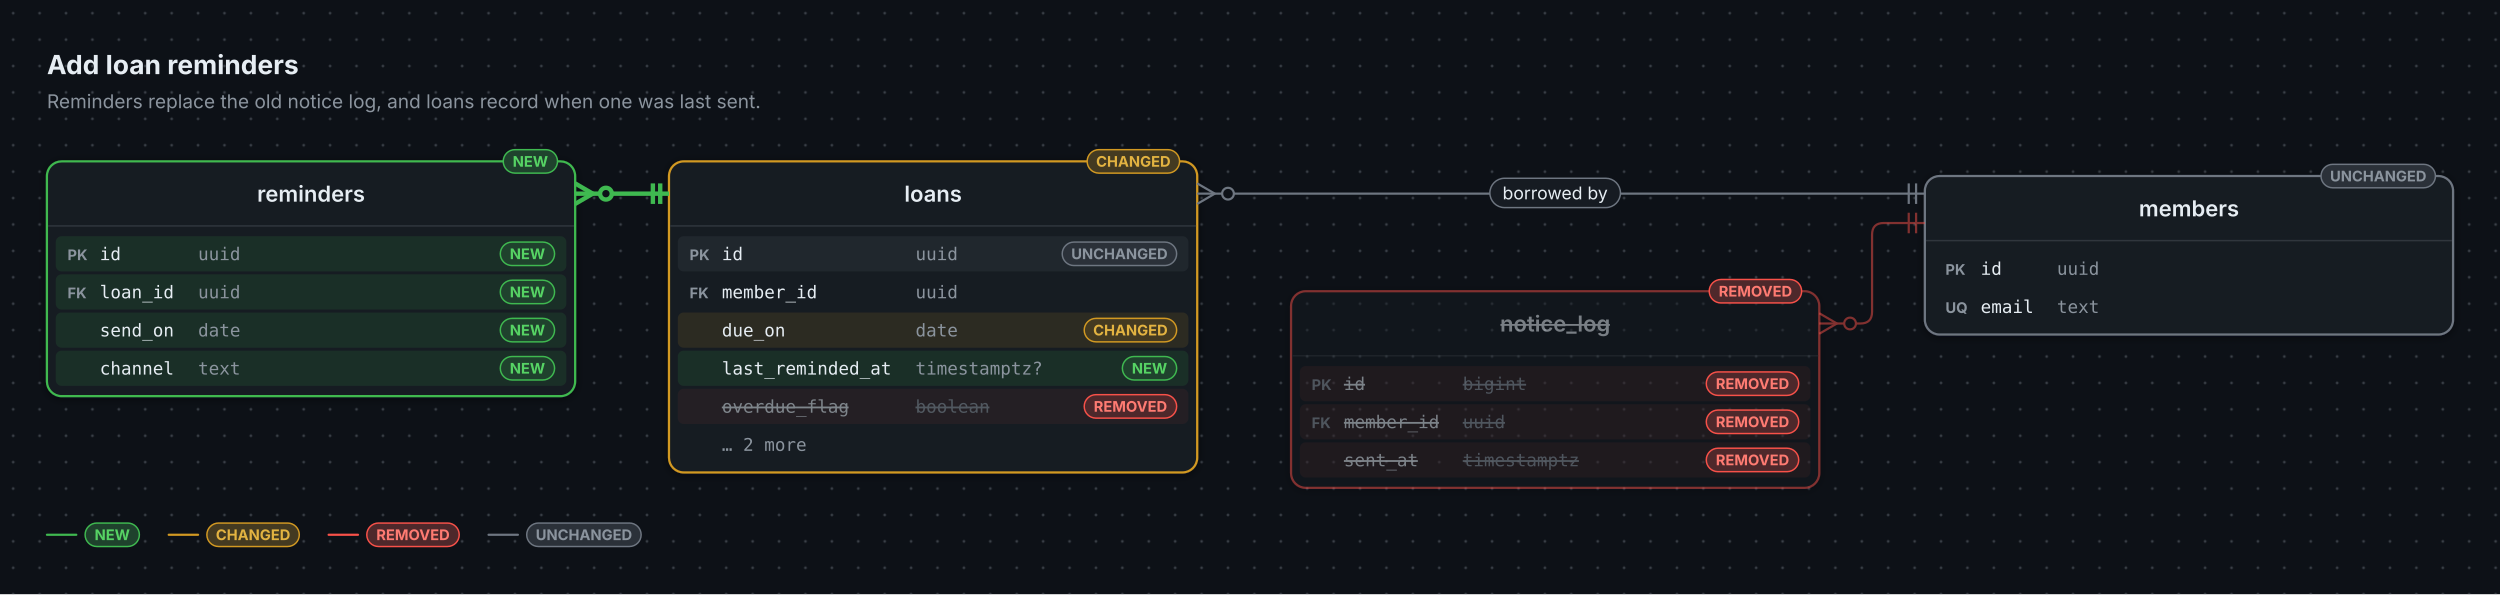
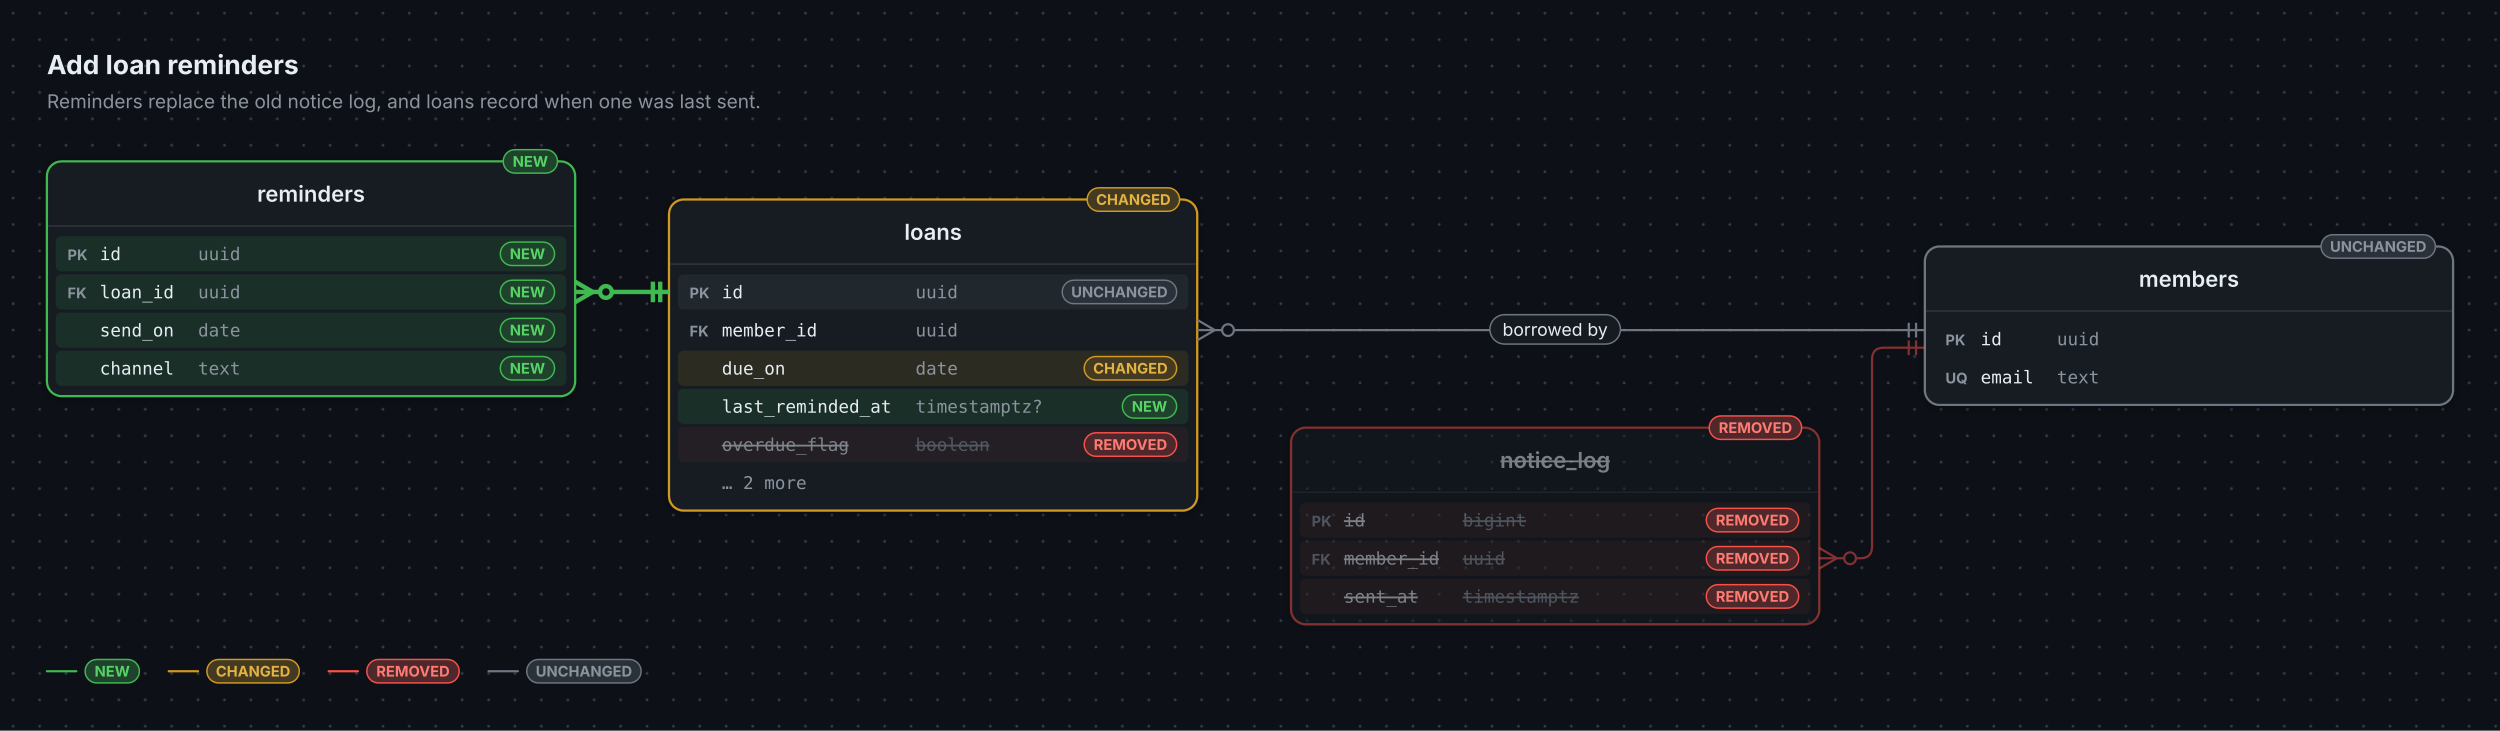
- <svg xmlns="http://www.w3.org/2000/svg" width="1704" height="405" viewBox="0 0 1704 405">
+ <svg xmlns="http://www.w3.org/2000/svg" width="1704" height="498" viewBox="0 0 1704 498">
  <defs>
    <pattern id="structa-grid-dark" width="18" height="18" patternUnits="userSpaceOnUse">
      <circle cx="9" cy="9" r="1" fill="#6e7681" fill-opacity="0.4" />
    </pattern>
    <filter id="structa-shadow-dark" x="-20%" y="-30%" width="140%" height="170%">
      <feDropShadow dx="0" dy="1" stdDeviation="3" flood-color="#010409" flood-opacity="0.5" />
    </filter>
  </defs>
-   <rect width="1704" height="405" fill="#0d1117" />
-   <rect width="1704" height="405" fill="url(#structa-grid-dark)" />
+   <rect width="1704" height="498" fill="#0d1117" />
+   <rect width="1704" height="498" fill="url(#structa-grid-dark)" />
  <g class="title">
    <text x="32" y="50.55" font-family="Structa Inter, Inter, sans-serif" font-size="18" font-weight="700" fill="#e6edf3">Add loan reminders</text>
  </g>
  <g class="description">
    <text x="32" y="73.73" font-family="Structa Inter, Inter, sans-serif" font-size="13" font-weight="400" fill="#8b949e">Reminders replace the old notice log, and loans record when one was last sent.</text>
  </g>
  <g class="card" data-id="reminders" data-kind="table" data-status="new">
    <rect class="outline" x="32" y="110" width="360" height="160" rx="10" fill="#161b22" stroke="#3fb950" stroke-width="1.5" filter="url(#structa-shadow-dark)" />
    <line class="divider" x1="32.75" y1="154" x2="391.25" y2="154" stroke="#30363d" stroke-width="1" />
    <text x="212" y="137.46" font-family="Structa Inter, Inter, sans-serif" font-size="15" font-weight="600" fill="#e6edf3" text-anchor="middle">reminders</text>
    <g class="row" data-id="id" data-kind="column" data-status="new">
      <rect x="38" y="161" width="348" height="24" rx="4" fill="#3fb950" fill-opacity="0.12" />
      <g class="symbol">
        <text x="46" y="177.32" font-family="Structa Inter, Inter, sans-serif" font-size="10" font-weight="700" fill="#8b949e">PK</text>
      </g>
      <text x="68" y="177.32" font-family="Structa JetBrains Mono, JetBrains Mono, monospace" font-size="12" font-weight="400" fill="#e6edf3">id</text>
      <text x="135" y="177.32" font-family="Structa JetBrains Mono, JetBrains Mono, monospace" font-size="12" font-weight="400" fill="#8b949e">uuid</text>
      <g class="badge">
        <rect x="341" y="165" width="37" height="16" rx="8" fill="#161b22" />
        <rect x="341" y="165" width="37" height="16" rx="8" fill="#3fb950" fill-opacity="0.25" stroke="#3fb950" stroke-width="1" />
        <text x="359.5" y="176.64" font-family="Structa Inter, Inter, sans-serif" font-size="10" font-weight="700" fill="#56d364" text-anchor="middle">NEW</text>
      </g>
    </g>
    <g class="row" data-id="loan_id" data-kind="column" data-status="new">
      <rect x="38" y="187" width="348" height="24" rx="4" fill="#3fb950" fill-opacity="0.12" />
      <g class="symbol">
        <text x="46" y="203.32" font-family="Structa Inter, Inter, sans-serif" font-size="10" font-weight="700" fill="#8b949e">FK</text>
      </g>
      <text x="68" y="203.32" font-family="Structa JetBrains Mono, JetBrains Mono, monospace" font-size="12" font-weight="400" fill="#e6edf3">loan_id</text>
      <text x="135" y="203.32" font-family="Structa JetBrains Mono, JetBrains Mono, monospace" font-size="12" font-weight="400" fill="#8b949e">uuid</text>
      <g class="badge">
        <rect x="341" y="191" width="37" height="16" rx="8" fill="#161b22" />
        <rect x="341" y="191" width="37" height="16" rx="8" fill="#3fb950" fill-opacity="0.25" stroke="#3fb950" stroke-width="1" />
        <text x="359.5" y="202.64" font-family="Structa Inter, Inter, sans-serif" font-size="10" font-weight="700" fill="#56d364" text-anchor="middle">NEW</text>
      </g>
    </g>
    <g class="row" data-id="send_on" data-kind="column" data-status="new">
      <rect x="38" y="213" width="348" height="24" rx="4" fill="#3fb950" fill-opacity="0.12" />
      <text x="68" y="229.32" font-family="Structa JetBrains Mono, JetBrains Mono, monospace" font-size="12" font-weight="400" fill="#e6edf3">send_on</text>
      <text x="135" y="229.32" font-family="Structa JetBrains Mono, JetBrains Mono, monospace" font-size="12" font-weight="400" fill="#8b949e">date</text>
      <g class="badge">
        <rect x="341" y="217" width="37" height="16" rx="8" fill="#161b22" />
        <rect x="341" y="217" width="37" height="16" rx="8" fill="#3fb950" fill-opacity="0.25" stroke="#3fb950" stroke-width="1" />
        <text x="359.5" y="228.64" font-family="Structa Inter, Inter, sans-serif" font-size="10" font-weight="700" fill="#56d364" text-anchor="middle">NEW</text>
      </g>
    </g>
    <g class="row" data-id="channel" data-kind="column" data-status="new">
      <rect x="38" y="239" width="348" height="24" rx="4" fill="#3fb950" fill-opacity="0.12" />
      <text x="68" y="255.32" font-family="Structa JetBrains Mono, JetBrains Mono, monospace" font-size="12" font-weight="400" fill="#e6edf3">channel</text>
      <text x="135" y="255.32" font-family="Structa JetBrains Mono, JetBrains Mono, monospace" font-size="12" font-weight="400" fill="#8b949e">text</text>
      <g class="badge">
        <rect x="341" y="243" width="37" height="16" rx="8" fill="#161b22" />
        <rect x="341" y="243" width="37" height="16" rx="8" fill="#3fb950" fill-opacity="0.25" stroke="#3fb950" stroke-width="1" />
        <text x="359.5" y="254.64" font-family="Structa Inter, Inter, sans-serif" font-size="10" font-weight="700" fill="#56d364" text-anchor="middle">NEW</text>
      </g>
    </g>
    <g class="badge">
      <rect x="343" y="102" width="37" height="16" rx="8" fill="#161b22" />
      <rect x="343" y="102" width="37" height="16" rx="8" fill="#3fb950" fill-opacity="0.25" stroke="#3fb950" stroke-width="1" />
      <text x="361.5" y="113.64" font-family="Structa Inter, Inter, sans-serif" font-size="10" font-weight="700" fill="#56d364" text-anchor="middle">NEW</text>
    </g>
  </g>
  <g class="card" data-id="loans" data-kind="table" data-status="changed">
-     <rect class="outline" x="456" y="110" width="360" height="212" rx="10" fill="#161b22" stroke="#d29922" stroke-width="1.5" filter="url(#structa-shadow-dark)" />
-     <line class="divider" x1="456.75" y1="154" x2="815.25" y2="154" stroke="#30363d" stroke-width="1" />
-     <text x="636" y="137.46" font-family="Structa Inter, Inter, sans-serif" font-size="15" font-weight="600" fill="#e6edf3" text-anchor="middle">loans</text>
+     <rect class="outline" x="456" y="136" width="360" height="212" rx="10" fill="#161b22" stroke="#d29922" stroke-width="1.5" filter="url(#structa-shadow-dark)" />
+     <line class="divider" x1="456.75" y1="180" x2="815.25" y2="180" stroke="#30363d" stroke-width="1" />
+     <text x="636" y="163.46" font-family="Structa Inter, Inter, sans-serif" font-size="15" font-weight="600" fill="#e6edf3" text-anchor="middle">loans</text>
    <g class="more">
-       <text x="492" y="307.32" font-family="Structa JetBrains Mono, JetBrains Mono, monospace" font-size="12" font-weight="400" fill="#8b949e">… 2 more</text>
+       <text x="492" y="333.32" font-family="Structa JetBrains Mono, JetBrains Mono, monospace" font-size="12" font-weight="400" fill="#8b949e">… 2 more</text>
    </g>
    <g class="row" data-id="id" data-kind="column" data-status="unchanged">
-       <rect x="462" y="161" width="348" height="24" rx="4" fill="#6e7681" fill-opacity="0.12" />
-       <g class="symbol">
-         <text x="470" y="177.32" font-family="Structa Inter, Inter, sans-serif" font-size="10" font-weight="700" fill="#8b949e">PK</text>
-       </g>
-       <text x="492" y="177.32" font-family="Structa JetBrains Mono, JetBrains Mono, monospace" font-size="12" font-weight="400" fill="#e6edf3">id</text>
-       <text x="624" y="177.32" font-family="Structa JetBrains Mono, JetBrains Mono, monospace" font-size="12" font-weight="400" fill="#8b949e">uuid</text>
-       <g class="badge">
-         <rect x="724" y="165" width="78" height="16" rx="8" fill="#161b22" />
-         <rect x="724" y="165" width="78" height="16" rx="8" fill="#6e7681" fill-opacity="0.25" stroke="#6e7681" stroke-width="1" />
-         <text x="763" y="176.64" font-family="Structa Inter, Inter, sans-serif" font-size="10" font-weight="700" fill="#8b949e" text-anchor="middle">UNCHANGED</text>
+       <rect x="462" y="187" width="348" height="24" rx="4" fill="#6e7681" fill-opacity="0.12" />
+       <g class="symbol">
+         <text x="470" y="203.32" font-family="Structa Inter, Inter, sans-serif" font-size="10" font-weight="700" fill="#8b949e">PK</text>
+       </g>
+       <text x="492" y="203.32" font-family="Structa JetBrains Mono, JetBrains Mono, monospace" font-size="12" font-weight="400" fill="#e6edf3">id</text>
+       <text x="624" y="203.32" font-family="Structa JetBrains Mono, JetBrains Mono, monospace" font-size="12" font-weight="400" fill="#8b949e">uuid</text>
+       <g class="badge">
+         <rect x="724" y="191" width="78" height="16" rx="8" fill="#161b22" />
+         <rect x="724" y="191" width="78" height="16" rx="8" fill="#6e7681" fill-opacity="0.25" stroke="#6e7681" stroke-width="1" />
+         <text x="763" y="202.64" font-family="Structa Inter, Inter, sans-serif" font-size="10" font-weight="700" fill="#8b949e" text-anchor="middle">UNCHANGED</text>
      </g>
    </g>
    <g class="row" data-id="member_id" data-kind="column">
      <g class="symbol">
-         <text x="470" y="203.32" font-family="Structa Inter, Inter, sans-serif" font-size="10" font-weight="700" fill="#8b949e">FK</text>
-       </g>
-       <text x="492" y="203.32" font-family="Structa JetBrains Mono, JetBrains Mono, monospace" font-size="12" font-weight="400" fill="#e6edf3">member_id</text>
-       <text x="624" y="203.32" font-family="Structa JetBrains Mono, JetBrains Mono, monospace" font-size="12" font-weight="400" fill="#8b949e">uuid</text>
+         <text x="470" y="229.32" font-family="Structa Inter, Inter, sans-serif" font-size="10" font-weight="700" fill="#8b949e">FK</text>
+       </g>
+       <text x="492" y="229.32" font-family="Structa JetBrains Mono, JetBrains Mono, monospace" font-size="12" font-weight="400" fill="#e6edf3">member_id</text>
+       <text x="624" y="229.32" font-family="Structa JetBrains Mono, JetBrains Mono, monospace" font-size="12" font-weight="400" fill="#8b949e">uuid</text>
    </g>
    <g class="row" data-id="due_on" data-kind="column" data-status="changed">
-       <rect x="462" y="213" width="348" height="24" rx="4" fill="#d29922" fill-opacity="0.12" />
-       <text x="492" y="229.32" font-family="Structa JetBrains Mono, JetBrains Mono, monospace" font-size="12" font-weight="400" fill="#e6edf3">due_on</text>
-       <text x="624" y="229.32" font-family="Structa JetBrains Mono, JetBrains Mono, monospace" font-size="12" font-weight="400" fill="#8b949e">date</text>
-       <g class="badge">
-         <rect x="739" y="217" width="63" height="16" rx="8" fill="#161b22" />
-         <rect x="739" y="217" width="63" height="16" rx="8" fill="#d29922" fill-opacity="0.25" stroke="#d29922" stroke-width="1" />
-         <text x="770.5" y="228.64" font-family="Structa Inter, Inter, sans-serif" font-size="10" font-weight="700" fill="#e3b341" text-anchor="middle">CHANGED</text>
+       <rect x="462" y="239" width="348" height="24" rx="4" fill="#d29922" fill-opacity="0.12" />
+       <text x="492" y="255.32" font-family="Structa JetBrains Mono, JetBrains Mono, monospace" font-size="12" font-weight="400" fill="#e6edf3">due_on</text>
+       <text x="624" y="255.32" font-family="Structa JetBrains Mono, JetBrains Mono, monospace" font-size="12" font-weight="400" fill="#8b949e">date</text>
+       <g class="badge">
+         <rect x="739" y="243" width="63" height="16" rx="8" fill="#161b22" />
+         <rect x="739" y="243" width="63" height="16" rx="8" fill="#d29922" fill-opacity="0.25" stroke="#d29922" stroke-width="1" />
+         <text x="770.5" y="254.64" font-family="Structa Inter, Inter, sans-serif" font-size="10" font-weight="700" fill="#e3b341" text-anchor="middle">CHANGED</text>
      </g>
    </g>
    <g class="row" data-id="last_reminded_at" data-kind="column" data-status="new">
-       <rect x="462" y="239" width="348" height="24" rx="4" fill="#3fb950" fill-opacity="0.12" />
-       <text x="492" y="255.32" font-family="Structa JetBrains Mono, JetBrains Mono, monospace" font-size="12" font-weight="400" fill="#e6edf3">last_reminded_at</text>
-       <text x="624" y="255.32" font-family="Structa JetBrains Mono, JetBrains Mono, monospace" font-size="12" font-weight="400" fill="#8b949e">timestamptz?</text>
-       <g class="badge">
-         <rect x="765" y="243" width="37" height="16" rx="8" fill="#161b22" />
-         <rect x="765" y="243" width="37" height="16" rx="8" fill="#3fb950" fill-opacity="0.25" stroke="#3fb950" stroke-width="1" />
-         <text x="783.5" y="254.64" font-family="Structa Inter, Inter, sans-serif" font-size="10" font-weight="700" fill="#56d364" text-anchor="middle">NEW</text>
+       <rect x="462" y="265" width="348" height="24" rx="4" fill="#3fb950" fill-opacity="0.12" />
+       <text x="492" y="281.32" font-family="Structa JetBrains Mono, JetBrains Mono, monospace" font-size="12" font-weight="400" fill="#e6edf3">last_reminded_at</text>
+       <text x="624" y="281.32" font-family="Structa JetBrains Mono, JetBrains Mono, monospace" font-size="12" font-weight="400" fill="#8b949e">timestamptz?</text>
+       <g class="badge">
+         <rect x="765" y="269" width="37" height="16" rx="8" fill="#161b22" />
+         <rect x="765" y="269" width="37" height="16" rx="8" fill="#3fb950" fill-opacity="0.25" stroke="#3fb950" stroke-width="1" />
+         <text x="783.5" y="280.64" font-family="Structa Inter, Inter, sans-serif" font-size="10" font-weight="700" fill="#56d364" text-anchor="middle">NEW</text>
      </g>
    </g>
    <g class="row" data-id="overdue_flag" data-kind="column" data-status="removed">
      <g class="faded" opacity="0.5">
-         <rect x="462" y="265" width="348" height="24" rx="4" fill="#f85149" fill-opacity="0.12" />
-         <text x="492" y="281.32" font-family="Structa JetBrains Mono, JetBrains Mono, monospace" font-size="12" font-weight="400" fill="#e6edf3">overdue_flag</text>
-         <line class="strike" x1="492" y1="277.72" x2="578.4" y2="277.72" stroke="#e6edf3" stroke-width="1.25" />
-         <text x="624" y="281.32" font-family="Structa JetBrains Mono, JetBrains Mono, monospace" font-size="12" font-weight="400" fill="#8b949e">boolean</text>
-         <line class="strike" x1="624" y1="277.72" x2="674.4" y2="277.72" stroke="#8b949e" stroke-width="1.25" />
-       </g>
-       <g class="badge">
-         <rect x="739" y="269" width="63" height="16" rx="8" fill="#161b22" />
-         <rect x="739" y="269" width="63" height="16" rx="8" fill="#f85149" fill-opacity="0.25" stroke="#f85149" stroke-width="1" />
-         <text x="770.5" y="280.64" font-family="Structa Inter, Inter, sans-serif" font-size="10" font-weight="700" fill="#ff7b72" text-anchor="middle">REMOVED</text>
-       </g>
-     </g>
-     <g class="badge">
-       <rect x="741" y="102" width="63" height="16" rx="8" fill="#161b22" />
-       <rect x="741" y="102" width="63" height="16" rx="8" fill="#d29922" fill-opacity="0.25" stroke="#d29922" stroke-width="1" />
-       <text x="772.5" y="113.64" font-family="Structa Inter, Inter, sans-serif" font-size="10" font-weight="700" fill="#e3b341" text-anchor="middle">CHANGED</text>
+         <rect x="462" y="291" width="348" height="24" rx="4" fill="#f85149" fill-opacity="0.12" />
+         <text x="492" y="307.32" font-family="Structa JetBrains Mono, JetBrains Mono, monospace" font-size="12" font-weight="400" fill="#e6edf3">overdue_flag</text>
+         <line class="strike" x1="492" y1="303.72" x2="578.4" y2="303.72" stroke="#e6edf3" stroke-width="1.25" />
+         <text x="624" y="307.32" font-family="Structa JetBrains Mono, JetBrains Mono, monospace" font-size="12" font-weight="400" fill="#8b949e">boolean</text>
+         <line class="strike" x1="624" y1="303.72" x2="674.4" y2="303.72" stroke="#8b949e" stroke-width="1.25" />
+       </g>
+       <g class="badge">
+         <rect x="739" y="295" width="63" height="16" rx="8" fill="#161b22" />
+         <rect x="739" y="295" width="63" height="16" rx="8" fill="#f85149" fill-opacity="0.25" stroke="#f85149" stroke-width="1" />
+         <text x="770.5" y="306.64" font-family="Structa Inter, Inter, sans-serif" font-size="10" font-weight="700" fill="#ff7b72" text-anchor="middle">REMOVED</text>
+       </g>
+     </g>
+     <g class="badge">
+       <rect x="741" y="128" width="63" height="16" rx="8" fill="#161b22" />
+       <rect x="741" y="128" width="63" height="16" rx="8" fill="#d29922" fill-opacity="0.25" stroke="#d29922" stroke-width="1" />
+       <text x="772.5" y="139.64" font-family="Structa Inter, Inter, sans-serif" font-size="10" font-weight="700" fill="#e3b341" text-anchor="middle">CHANGED</text>
    </g>
  </g>
  <g class="card" data-id="members" data-kind="table" data-status="unchanged">
-     <rect class="outline" x="1312" y="120" width="360" height="108" rx="10" fill="#161b22" stroke="#6e7681" stroke-width="1.5" filter="url(#structa-shadow-dark)" />
-     <line class="divider" x1="1312.75" y1="164" x2="1671.25" y2="164" stroke="#30363d" stroke-width="1" />
-     <text x="1492" y="147.46" font-family="Structa Inter, Inter, sans-serif" font-size="15" font-weight="600" fill="#e6edf3" text-anchor="middle">members</text>
+     <rect class="outline" x="1312" y="168" width="360" height="108" rx="10" fill="#161b22" stroke="#6e7681" stroke-width="1.5" filter="url(#structa-shadow-dark)" />
+     <line class="divider" x1="1312.75" y1="212" x2="1671.25" y2="212" stroke="#30363d" stroke-width="1" />
+     <text x="1492" y="195.46" font-family="Structa Inter, Inter, sans-serif" font-size="15" font-weight="600" fill="#e6edf3" text-anchor="middle">members</text>
    <g class="row" data-id="id" data-kind="column">
      <g class="symbol">
-         <text x="1326" y="187.32" font-family="Structa Inter, Inter, sans-serif" font-size="10" font-weight="700" fill="#8b949e">PK</text>
-       </g>
-       <text x="1350" y="187.32" font-family="Structa JetBrains Mono, JetBrains Mono, monospace" font-size="12" font-weight="400" fill="#e6edf3">id</text>
-       <text x="1402" y="187.32" font-family="Structa JetBrains Mono, JetBrains Mono, monospace" font-size="12" font-weight="400" fill="#8b949e">uuid</text>
+         <text x="1326" y="235.32" font-family="Structa Inter, Inter, sans-serif" font-size="10" font-weight="700" fill="#8b949e">PK</text>
+       </g>
+       <text x="1350" y="235.32" font-family="Structa JetBrains Mono, JetBrains Mono, monospace" font-size="12" font-weight="400" fill="#e6edf3">id</text>
+       <text x="1402" y="235.32" font-family="Structa JetBrains Mono, JetBrains Mono, monospace" font-size="12" font-weight="400" fill="#8b949e">uuid</text>
    </g>
    <g class="row" data-id="email" data-kind="column">
      <g class="symbol">
-         <text x="1326" y="213.32" font-family="Structa Inter, Inter, sans-serif" font-size="10" font-weight="700" fill="#8b949e">UQ</text>
-       </g>
-       <text x="1350" y="213.32" font-family="Structa JetBrains Mono, JetBrains Mono, monospace" font-size="12" font-weight="400" fill="#e6edf3">email</text>
-       <text x="1402" y="213.32" font-family="Structa JetBrains Mono, JetBrains Mono, monospace" font-size="12" font-weight="400" fill="#8b949e">text</text>
-     </g>
-     <g class="badge">
-       <rect x="1582" y="112" width="78" height="16" rx="8" fill="#161b22" />
-       <rect x="1582" y="112" width="78" height="16" rx="8" fill="#6e7681" fill-opacity="0.25" stroke="#6e7681" stroke-width="1" />
-       <text x="1621" y="123.64" font-family="Structa Inter, Inter, sans-serif" font-size="10" font-weight="700" fill="#8b949e" text-anchor="middle">UNCHANGED</text>
+         <text x="1326" y="261.32" font-family="Structa Inter, Inter, sans-serif" font-size="10" font-weight="700" fill="#8b949e">UQ</text>
+       </g>
+       <text x="1350" y="261.32" font-family="Structa JetBrains Mono, JetBrains Mono, monospace" font-size="12" font-weight="400" fill="#e6edf3">email</text>
+       <text x="1402" y="261.32" font-family="Structa JetBrains Mono, JetBrains Mono, monospace" font-size="12" font-weight="400" fill="#8b949e">text</text>
+     </g>
+     <g class="badge">
+       <rect x="1582" y="160" width="78" height="16" rx="8" fill="#161b22" />
+       <rect x="1582" y="160" width="78" height="16" rx="8" fill="#6e7681" fill-opacity="0.25" stroke="#6e7681" stroke-width="1" />
+       <text x="1621" y="171.64" font-family="Structa Inter, Inter, sans-serif" font-size="10" font-weight="700" fill="#8b949e" text-anchor="middle">UNCHANGED</text>
    </g>
  </g>
  <g class="card" data-id="notice-log" data-kind="table" data-status="removed">
    <g class="faded" opacity="0.5">
-       <rect class="outline" x="880" y="198.5" width="360" height="134" rx="10" fill="#161b22" stroke="#f85149" stroke-width="1.5" filter="url(#structa-shadow-dark)" />
-       <line class="divider" x1="880.75" y1="242.5" x2="1239.25" y2="242.5" stroke="#30363d" stroke-width="1" />
-       <text x="1060" y="225.96" font-family="Structa Inter, Inter, sans-serif" font-size="15" font-weight="600" fill="#e6edf3" text-anchor="middle">notice_log</text>
-       <line class="strike" x1="1022.69" y1="221.46" x2="1097.31" y2="221.46" stroke="#e6edf3" stroke-width="1.25" />
+       <rect class="outline" x="880" y="291.5" width="360" height="134" rx="10" fill="#161b22" stroke="#f85149" stroke-width="1.5" filter="url(#structa-shadow-dark)" />
+       <line class="divider" x1="880.75" y1="335.5" x2="1239.25" y2="335.5" stroke="#30363d" stroke-width="1" />
+       <text x="1060" y="318.96" font-family="Structa Inter, Inter, sans-serif" font-size="15" font-weight="600" fill="#e6edf3" text-anchor="middle">notice_log</text>
+       <line class="strike" x1="1022.69" y1="314.46" x2="1097.31" y2="314.46" stroke="#e6edf3" stroke-width="1.25" />
    </g>
    <g class="row" data-id="id" data-kind="column" data-status="removed">
      <g class="faded" opacity="0.5">
-         <rect x="886" y="249.5" width="348" height="24" rx="4" fill="#f85149" fill-opacity="0.12" />
+         <rect x="886" y="342.5" width="348" height="24" rx="4" fill="#f85149" fill-opacity="0.12" />
        <g class="symbol">
-           <text x="894" y="265.82" font-family="Structa Inter, Inter, sans-serif" font-size="10" font-weight="700" fill="#8b949e">PK</text>
+           <text x="894" y="358.82" font-family="Structa Inter, Inter, sans-serif" font-size="10" font-weight="700" fill="#8b949e">PK</text>
        </g>
-         <text x="916" y="265.82" font-family="Structa JetBrains Mono, JetBrains Mono, monospace" font-size="12" font-weight="400" fill="#e6edf3">id</text>
-         <line class="strike" x1="916" y1="262.22" x2="930.4" y2="262.22" stroke="#e6edf3" stroke-width="1.25" />
-         <text x="997" y="265.82" font-family="Structa JetBrains Mono, JetBrains Mono, monospace" font-size="12" font-weight="400" fill="#8b949e">bigint</text>
-         <line class="strike" x1="997" y1="262.22" x2="1040.2" y2="262.22" stroke="#8b949e" stroke-width="1.25" />
-       </g>
-       <g class="badge">
-         <rect x="1163" y="253.5" width="63" height="16" rx="8" fill="#161b22" />
-         <rect x="1163" y="253.5" width="63" height="16" rx="8" fill="#f85149" fill-opacity="0.25" stroke="#f85149" stroke-width="1" />
-         <text x="1194.5" y="265.14" font-family="Structa Inter, Inter, sans-serif" font-size="10" font-weight="700" fill="#ff7b72" text-anchor="middle">REMOVED</text>
+         <text x="916" y="358.82" font-family="Structa JetBrains Mono, JetBrains Mono, monospace" font-size="12" font-weight="400" fill="#e6edf3">id</text>
+         <line class="strike" x1="916" y1="355.22" x2="930.4" y2="355.22" stroke="#e6edf3" stroke-width="1.25" />
+         <text x="997" y="358.82" font-family="Structa JetBrains Mono, JetBrains Mono, monospace" font-size="12" font-weight="400" fill="#8b949e">bigint</text>
+         <line class="strike" x1="997" y1="355.22" x2="1040.2" y2="355.22" stroke="#8b949e" stroke-width="1.25" />
+       </g>
+       <g class="badge">
+         <rect x="1163" y="346.5" width="63" height="16" rx="8" fill="#161b22" />
+         <rect x="1163" y="346.5" width="63" height="16" rx="8" fill="#f85149" fill-opacity="0.25" stroke="#f85149" stroke-width="1" />
+         <text x="1194.5" y="358.14" font-family="Structa Inter, Inter, sans-serif" font-size="10" font-weight="700" fill="#ff7b72" text-anchor="middle">REMOVED</text>
      </g>
    </g>
    <g class="row" data-id="member_id" data-kind="column" data-status="removed">
      <g class="faded" opacity="0.5">
-         <rect x="886" y="275.5" width="348" height="24" rx="4" fill="#f85149" fill-opacity="0.12" />
+         <rect x="886" y="368.5" width="348" height="24" rx="4" fill="#f85149" fill-opacity="0.12" />
        <g class="symbol">
-           <text x="894" y="291.82" font-family="Structa Inter, Inter, sans-serif" font-size="10" font-weight="700" fill="#8b949e">FK</text>
+           <text x="894" y="384.82" font-family="Structa Inter, Inter, sans-serif" font-size="10" font-weight="700" fill="#8b949e">FK</text>
        </g>
-         <text x="916" y="291.82" font-family="Structa JetBrains Mono, JetBrains Mono, monospace" font-size="12" font-weight="400" fill="#e6edf3">member_id</text>
-         <line class="strike" x1="916" y1="288.22" x2="980.8" y2="288.22" stroke="#e6edf3" stroke-width="1.25" />
-         <text x="997" y="291.82" font-family="Structa JetBrains Mono, JetBrains Mono, monospace" font-size="12" font-weight="400" fill="#8b949e">uuid</text>
-         <line class="strike" x1="997" y1="288.22" x2="1025.8" y2="288.22" stroke="#8b949e" stroke-width="1.25" />
-       </g>
-       <g class="badge">
-         <rect x="1163" y="279.5" width="63" height="16" rx="8" fill="#161b22" />
-         <rect x="1163" y="279.5" width="63" height="16" rx="8" fill="#f85149" fill-opacity="0.25" stroke="#f85149" stroke-width="1" />
-         <text x="1194.5" y="291.14" font-family="Structa Inter, Inter, sans-serif" font-size="10" font-weight="700" fill="#ff7b72" text-anchor="middle">REMOVED</text>
+         <text x="916" y="384.82" font-family="Structa JetBrains Mono, JetBrains Mono, monospace" font-size="12" font-weight="400" fill="#e6edf3">member_id</text>
+         <line class="strike" x1="916" y1="381.22" x2="980.8" y2="381.22" stroke="#e6edf3" stroke-width="1.25" />
+         <text x="997" y="384.82" font-family="Structa JetBrains Mono, JetBrains Mono, monospace" font-size="12" font-weight="400" fill="#8b949e">uuid</text>
+         <line class="strike" x1="997" y1="381.22" x2="1025.8" y2="381.22" stroke="#8b949e" stroke-width="1.25" />
+       </g>
+       <g class="badge">
+         <rect x="1163" y="372.5" width="63" height="16" rx="8" fill="#161b22" />
+         <rect x="1163" y="372.5" width="63" height="16" rx="8" fill="#f85149" fill-opacity="0.25" stroke="#f85149" stroke-width="1" />
+         <text x="1194.5" y="384.14" font-family="Structa Inter, Inter, sans-serif" font-size="10" font-weight="700" fill="#ff7b72" text-anchor="middle">REMOVED</text>
      </g>
    </g>
    <g class="row" data-id="sent_at" data-kind="column" data-status="removed">
      <g class="faded" opacity="0.5">
-         <rect x="886" y="301.5" width="348" height="24" rx="4" fill="#f85149" fill-opacity="0.12" />
-         <text x="916" y="317.82" font-family="Structa JetBrains Mono, JetBrains Mono, monospace" font-size="12" font-weight="400" fill="#e6edf3">sent_at</text>
-         <line class="strike" x1="916" y1="314.22" x2="966.4" y2="314.22" stroke="#e6edf3" stroke-width="1.25" />
-         <text x="997" y="317.82" font-family="Structa JetBrains Mono, JetBrains Mono, monospace" font-size="12" font-weight="400" fill="#8b949e">timestamptz</text>
-         <line class="strike" x1="997" y1="314.22" x2="1076.2" y2="314.22" stroke="#8b949e" stroke-width="1.25" />
-       </g>
-       <g class="badge">
-         <rect x="1163" y="305.5" width="63" height="16" rx="8" fill="#161b22" />
-         <rect x="1163" y="305.5" width="63" height="16" rx="8" fill="#f85149" fill-opacity="0.25" stroke="#f85149" stroke-width="1" />
-         <text x="1194.5" y="317.14" font-family="Structa Inter, Inter, sans-serif" font-size="10" font-weight="700" fill="#ff7b72" text-anchor="middle">REMOVED</text>
-       </g>
-     </g>
-     <g class="badge">
-       <rect x="1165" y="190.5" width="63" height="16" rx="8" fill="#161b22" />
-       <rect x="1165" y="190.5" width="63" height="16" rx="8" fill="#f85149" fill-opacity="0.25" stroke="#f85149" stroke-width="1" />
-       <text x="1196.5" y="202.14" font-family="Structa Inter, Inter, sans-serif" font-size="10" font-weight="700" fill="#ff7b72" text-anchor="middle">REMOVED</text>
+         <rect x="886" y="394.5" width="348" height="24" rx="4" fill="#f85149" fill-opacity="0.12" />
+         <text x="916" y="410.82" font-family="Structa JetBrains Mono, JetBrains Mono, monospace" font-size="12" font-weight="400" fill="#e6edf3">sent_at</text>
+         <line class="strike" x1="916" y1="407.22" x2="966.4" y2="407.22" stroke="#e6edf3" stroke-width="1.25" />
+         <text x="997" y="410.82" font-family="Structa JetBrains Mono, JetBrains Mono, monospace" font-size="12" font-weight="400" fill="#8b949e">timestamptz</text>
+         <line class="strike" x1="997" y1="407.22" x2="1076.2" y2="407.22" stroke="#8b949e" stroke-width="1.25" />
+       </g>
+       <g class="badge">
+         <rect x="1163" y="398.5" width="63" height="16" rx="8" fill="#161b22" />
+         <rect x="1163" y="398.5" width="63" height="16" rx="8" fill="#f85149" fill-opacity="0.25" stroke="#f85149" stroke-width="1" />
+         <text x="1194.5" y="410.14" font-family="Structa Inter, Inter, sans-serif" font-size="10" font-weight="700" fill="#ff7b72" text-anchor="middle">REMOVED</text>
+       </g>
+     </g>
+     <g class="badge">
+       <rect x="1165" y="283.5" width="63" height="16" rx="8" fill="#161b22" />
+       <rect x="1165" y="283.5" width="63" height="16" rx="8" fill="#f85149" fill-opacity="0.25" stroke="#f85149" stroke-width="1" />
+       <text x="1196.5" y="295.14" font-family="Structa Inter, Inter, sans-serif" font-size="10" font-weight="700" fill="#ff7b72" text-anchor="middle">REMOVED</text>
    </g>
  </g>
  <g class="line" data-id="edges[0]" data-kind="relationship" data-from="reminders" data-to="loans" data-status="new">
-     <path d="M392 132 L456 132" fill="none" stroke="#3fb950" stroke-width="3" stroke-linejoin="round" />
+     <path d="M392 199 L456 199" fill="none" stroke="#3fb950" stroke-width="3" stroke-linejoin="round" />
    <g class="end" data-end="from" data-cardinality="zero-or-many">
-       <path d="M392 125 L404 132 L392 139" fill="none" stroke="#3fb950" stroke-width="3" stroke-linejoin="round" />
-       <circle cx="413" cy="132" r="4" fill="#0d1117" stroke="#3fb950" stroke-width="3" />
+       <path d="M392 192 L404 199 L392 206" fill="none" stroke="#3fb950" stroke-width="3" stroke-linejoin="round" />
+       <circle cx="413" cy="199" r="4" fill="#0d1117" stroke="#3fb950" stroke-width="3" />
    </g>
    <g class="end" data-end="to" data-cardinality="one">
-       <path d="M450 139 L450 125 M445 139 L445 125" fill="none" stroke="#3fb950" stroke-width="3" stroke-linejoin="round" />
+       <path d="M450 206 L450 192 M445 206 L445 192" fill="none" stroke="#3fb950" stroke-width="3" stroke-linejoin="round" />
    </g>
  </g>
  <g class="line" data-id="edges[1]" data-kind="relationship" data-from="loans" data-to="members" data-status="unchanged">
-     <path d="M816 132 L1312 132" fill="none" stroke="#6e7681" stroke-width="1.5" stroke-linejoin="round" />
+     <path d="M816 225 L1312 225" fill="none" stroke="#6e7681" stroke-width="1.5" stroke-linejoin="round" />
    <g class="end" data-end="from" data-cardinality="zero-or-many">
-       <path d="M816 125 L828 132 L816 139" fill="none" stroke="#6e7681" stroke-width="1.5" stroke-linejoin="round" />
-       <circle cx="837" cy="132" r="4" fill="#0d1117" stroke="#6e7681" stroke-width="1.5" />
+       <path d="M816 218 L828 225 L816 232" fill="none" stroke="#6e7681" stroke-width="1.5" stroke-linejoin="round" />
+       <circle cx="837" cy="225" r="4" fill="#0d1117" stroke="#6e7681" stroke-width="1.5" />
    </g>
    <g class="end" data-end="to" data-cardinality="one">
-       <path d="M1306 139 L1306 125 M1301 139 L1301 125" fill="none" stroke="#6e7681" stroke-width="1.5" stroke-linejoin="round" />
+       <path d="M1306 230 L1306 220 M1301 230 L1301 220" fill="none" stroke="#6e7681" stroke-width="1.5" stroke-linejoin="round" />
    </g>
  </g>
  <g class="line" data-id="edges[2]" data-kind="relationship" data-from="notice-log" data-to="members" data-status="removed">
    <g class="faded" opacity="0.5">
-       <path d="M1240 220.5 L1268 220.5 Q1276 220.5 1276 212.5 L1276 160 Q1276 152 1284 152 L1312 152" fill="none" stroke="#f85149" stroke-width="1.5" stroke-linejoin="round" />
+       <path d="M1240 380.5 L1268 380.5 Q1276 380.5 1276 372.5 L1276 245 Q1276 237 1284 237 L1312 237" fill="none" stroke="#f85149" stroke-width="1.5" stroke-linejoin="round" />
      <g class="end" data-end="from" data-cardinality="zero-or-many">
-         <path d="M1240 213.5 L1252 220.5 L1240 227.5" fill="none" stroke="#f85149" stroke-width="1.5" stroke-linejoin="round" />
-         <circle cx="1261" cy="220.5" r="4" fill="#0d1117" stroke="#f85149" stroke-width="1.5" />
+         <path d="M1240 373.5 L1252 380.5 L1240 387.5" fill="none" stroke="#f85149" stroke-width="1.5" stroke-linejoin="round" />
+         <circle cx="1261" cy="380.5" r="4" fill="#0d1117" stroke="#f85149" stroke-width="1.5" />
      </g>
      <g class="end" data-end="to" data-cardinality="one">
-         <path d="M1306 159 L1306 145 M1301 159 L1301 145" fill="none" stroke="#f85149" stroke-width="1.5" stroke-linejoin="round" />
+         <path d="M1306 242 L1306 232 M1301 242 L1301 232" fill="none" stroke="#f85149" stroke-width="1.5" stroke-linejoin="round" />
      </g>
    </g>
  </g>
  <g class="line-labels">
    <g class="line-label" data-line="edges[1]">
-       <rect x="1015.5" y="121.5" width="89" height="20" rx="10" fill="#161b22" stroke="#6e7681" stroke-width="1" />
-       <text x="1060" y="135.87" font-family="Structa Inter, Inter, sans-serif" font-size="12" font-weight="400" fill="#e6edf3" text-anchor="middle">borrowed by</text>
+       <rect x="1015.5" y="214.5" width="89" height="20" rx="10" fill="#161b22" stroke="#6e7681" stroke-width="1" />
+       <text x="1060" y="228.87" font-family="Structa Inter, Inter, sans-serif" font-size="12" font-weight="400" fill="#e6edf3" text-anchor="middle">borrowed by</text>
    </g>
  </g>
  <g class="legend">
    <g class="legend-item" data-status="new">
-       <line class="swatch" x1="32" y1="364.5" x2="52" y2="364.5" stroke="#3fb950" stroke-width="1.5" stroke-linecap="round" />
-       <g class="badge">
-         <rect x="58" y="356.5" width="37" height="16" rx="8" fill="#161b22" />
-         <rect x="58" y="356.5" width="37" height="16" rx="8" fill="#3fb950" fill-opacity="0.25" stroke="#3fb950" stroke-width="1" />
-         <text x="76.5" y="368.14" font-family="Structa Inter, Inter, sans-serif" font-size="10" font-weight="700" fill="#56d364" text-anchor="middle">NEW</text>
+       <line class="swatch" x1="32" y1="457.5" x2="52" y2="457.5" stroke="#3fb950" stroke-width="1.5" stroke-linecap="round" />
+       <g class="badge">
+         <rect x="58" y="449.5" width="37" height="16" rx="8" fill="#161b22" />
+         <rect x="58" y="449.5" width="37" height="16" rx="8" fill="#3fb950" fill-opacity="0.25" stroke="#3fb950" stroke-width="1" />
+         <text x="76.5" y="461.14" font-family="Structa Inter, Inter, sans-serif" font-size="10" font-weight="700" fill="#56d364" text-anchor="middle">NEW</text>
      </g>
    </g>
    <g class="legend-item" data-status="changed">
-       <line class="swatch" x1="115" y1="364.5" x2="135" y2="364.5" stroke="#d29922" stroke-width="1.5" stroke-linecap="round" />
-       <g class="badge">
-         <rect x="141" y="356.5" width="63" height="16" rx="8" fill="#161b22" />
-         <rect x="141" y="356.5" width="63" height="16" rx="8" fill="#d29922" fill-opacity="0.25" stroke="#d29922" stroke-width="1" />
-         <text x="172.5" y="368.14" font-family="Structa Inter, Inter, sans-serif" font-size="10" font-weight="700" fill="#e3b341" text-anchor="middle">CHANGED</text>
+       <line class="swatch" x1="115" y1="457.5" x2="135" y2="457.5" stroke="#d29922" stroke-width="1.5" stroke-linecap="round" />
+       <g class="badge">
+         <rect x="141" y="449.5" width="63" height="16" rx="8" fill="#161b22" />
+         <rect x="141" y="449.5" width="63" height="16" rx="8" fill="#d29922" fill-opacity="0.25" stroke="#d29922" stroke-width="1" />
+         <text x="172.5" y="461.14" font-family="Structa Inter, Inter, sans-serif" font-size="10" font-weight="700" fill="#e3b341" text-anchor="middle">CHANGED</text>
      </g>
    </g>
    <g class="legend-item" data-status="removed">
-       <line class="swatch" x1="224" y1="364.5" x2="244" y2="364.5" stroke="#f85149" stroke-width="1.5" stroke-linecap="round" />
-       <g class="badge">
-         <rect x="250" y="356.5" width="63" height="16" rx="8" fill="#161b22" />
-         <rect x="250" y="356.5" width="63" height="16" rx="8" fill="#f85149" fill-opacity="0.25" stroke="#f85149" stroke-width="1" />
-         <text x="281.5" y="368.14" font-family="Structa Inter, Inter, sans-serif" font-size="10" font-weight="700" fill="#ff7b72" text-anchor="middle">REMOVED</text>
+       <line class="swatch" x1="224" y1="457.5" x2="244" y2="457.5" stroke="#f85149" stroke-width="1.5" stroke-linecap="round" />
+       <g class="badge">
+         <rect x="250" y="449.5" width="63" height="16" rx="8" fill="#161b22" />
+         <rect x="250" y="449.5" width="63" height="16" rx="8" fill="#f85149" fill-opacity="0.25" stroke="#f85149" stroke-width="1" />
+         <text x="281.5" y="461.14" font-family="Structa Inter, Inter, sans-serif" font-size="10" font-weight="700" fill="#ff7b72" text-anchor="middle">REMOVED</text>
      </g>
    </g>
    <g class="legend-item" data-status="unchanged">
-       <line class="swatch" x1="333" y1="364.5" x2="353" y2="364.5" stroke="#6e7681" stroke-width="1.5" stroke-linecap="round" />
-       <g class="badge">
-         <rect x="359" y="356.5" width="78" height="16" rx="8" fill="#161b22" />
-         <rect x="359" y="356.5" width="78" height="16" rx="8" fill="#6e7681" fill-opacity="0.25" stroke="#6e7681" stroke-width="1" />
-         <text x="398" y="368.14" font-family="Structa Inter, Inter, sans-serif" font-size="10" font-weight="700" fill="#8b949e" text-anchor="middle">UNCHANGED</text>
+       <line class="swatch" x1="333" y1="457.5" x2="353" y2="457.5" stroke="#6e7681" stroke-width="1.5" stroke-linecap="round" />
+       <g class="badge">
+         <rect x="359" y="449.5" width="78" height="16" rx="8" fill="#161b22" />
+         <rect x="359" y="449.5" width="78" height="16" rx="8" fill="#6e7681" fill-opacity="0.25" stroke="#6e7681" stroke-width="1" />
+         <text x="398" y="461.14" font-family="Structa Inter, Inter, sans-serif" font-size="10" font-weight="700" fill="#8b949e" text-anchor="middle">UNCHANGED</text>
      </g>
    </g>
  </g>
</svg>
